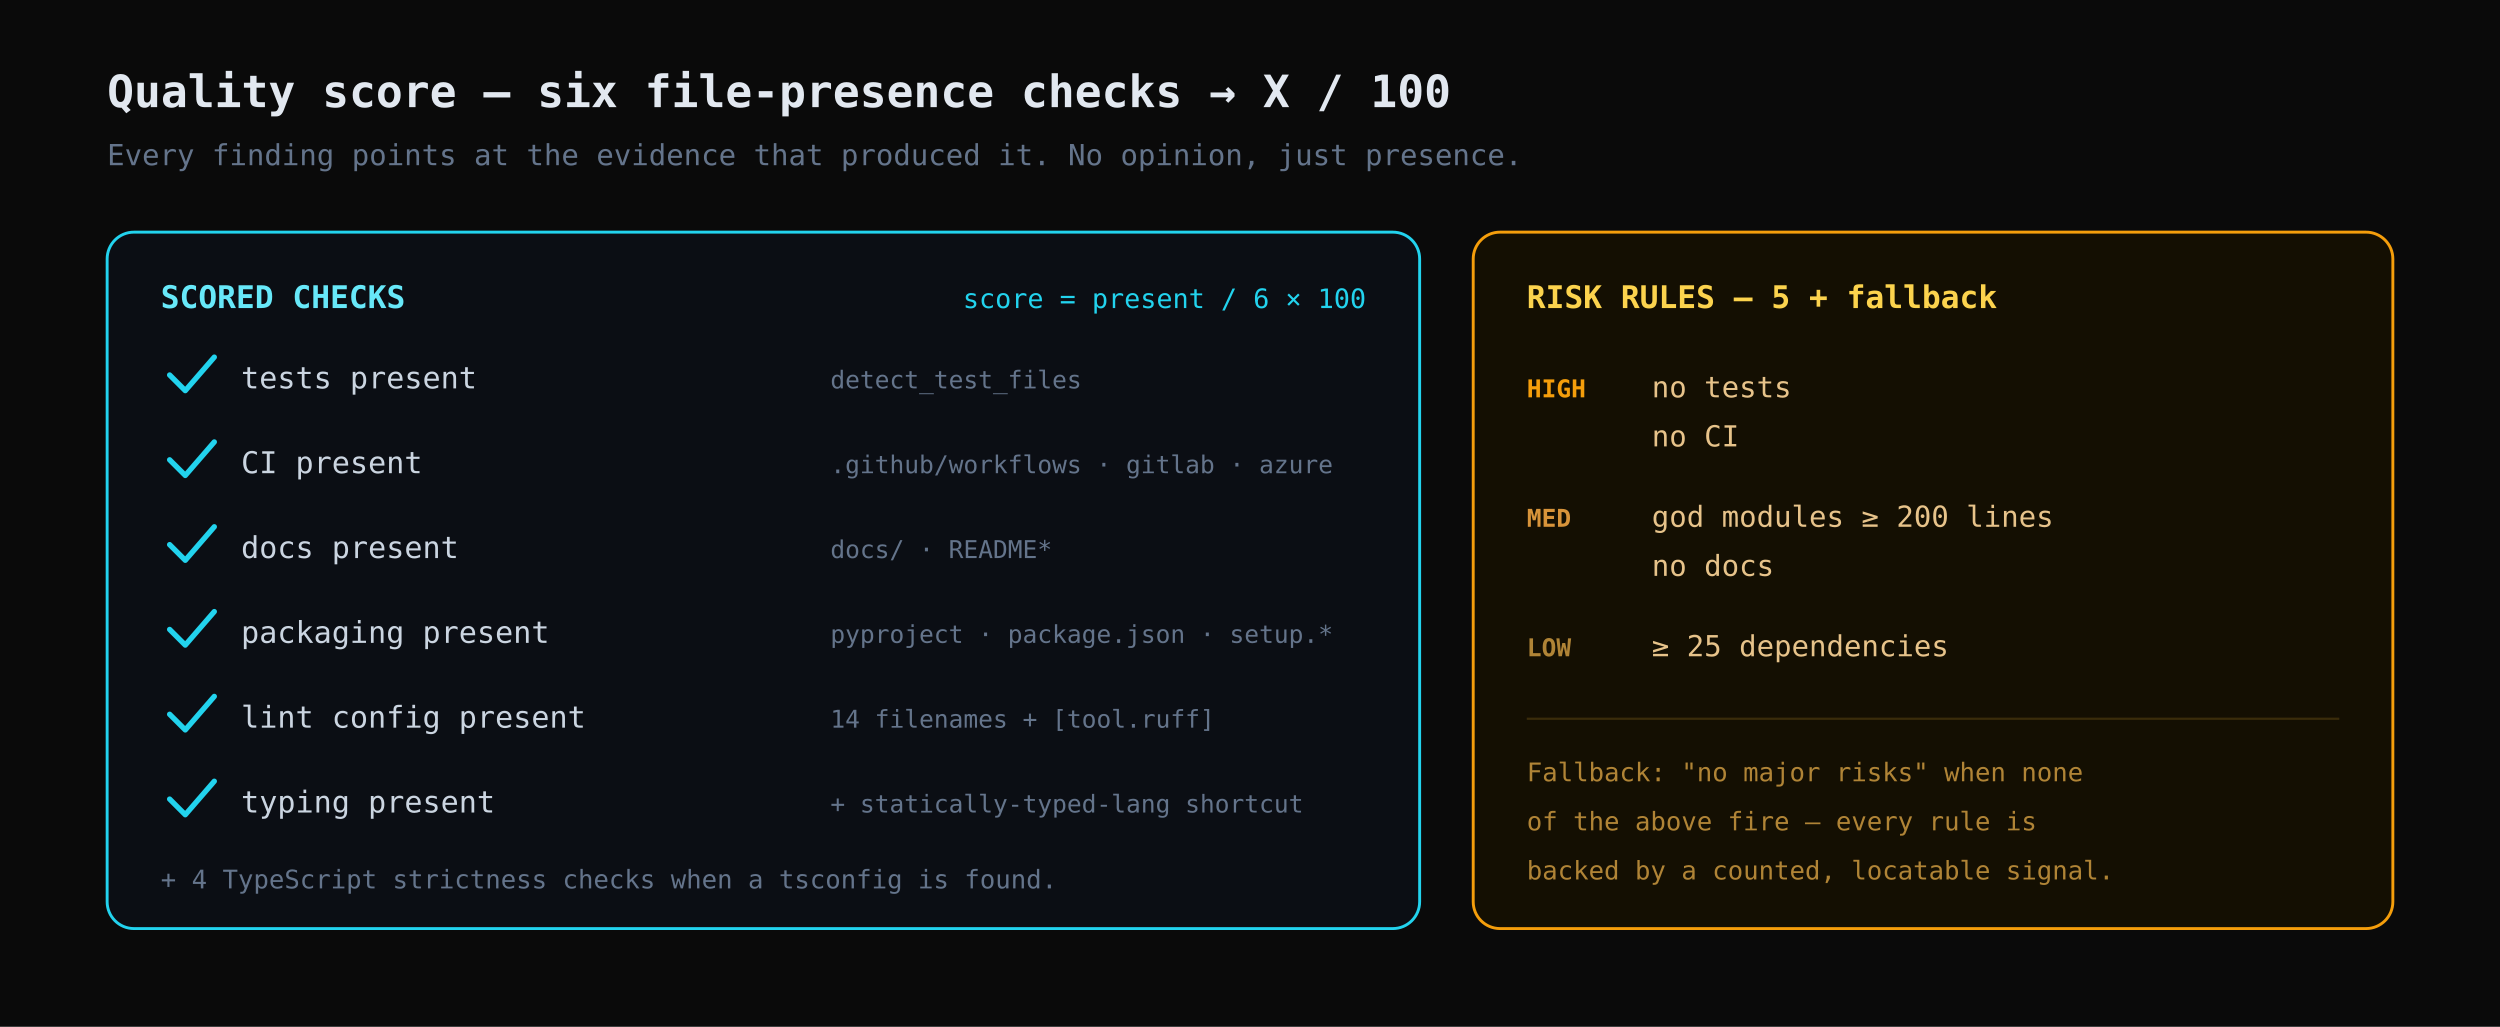
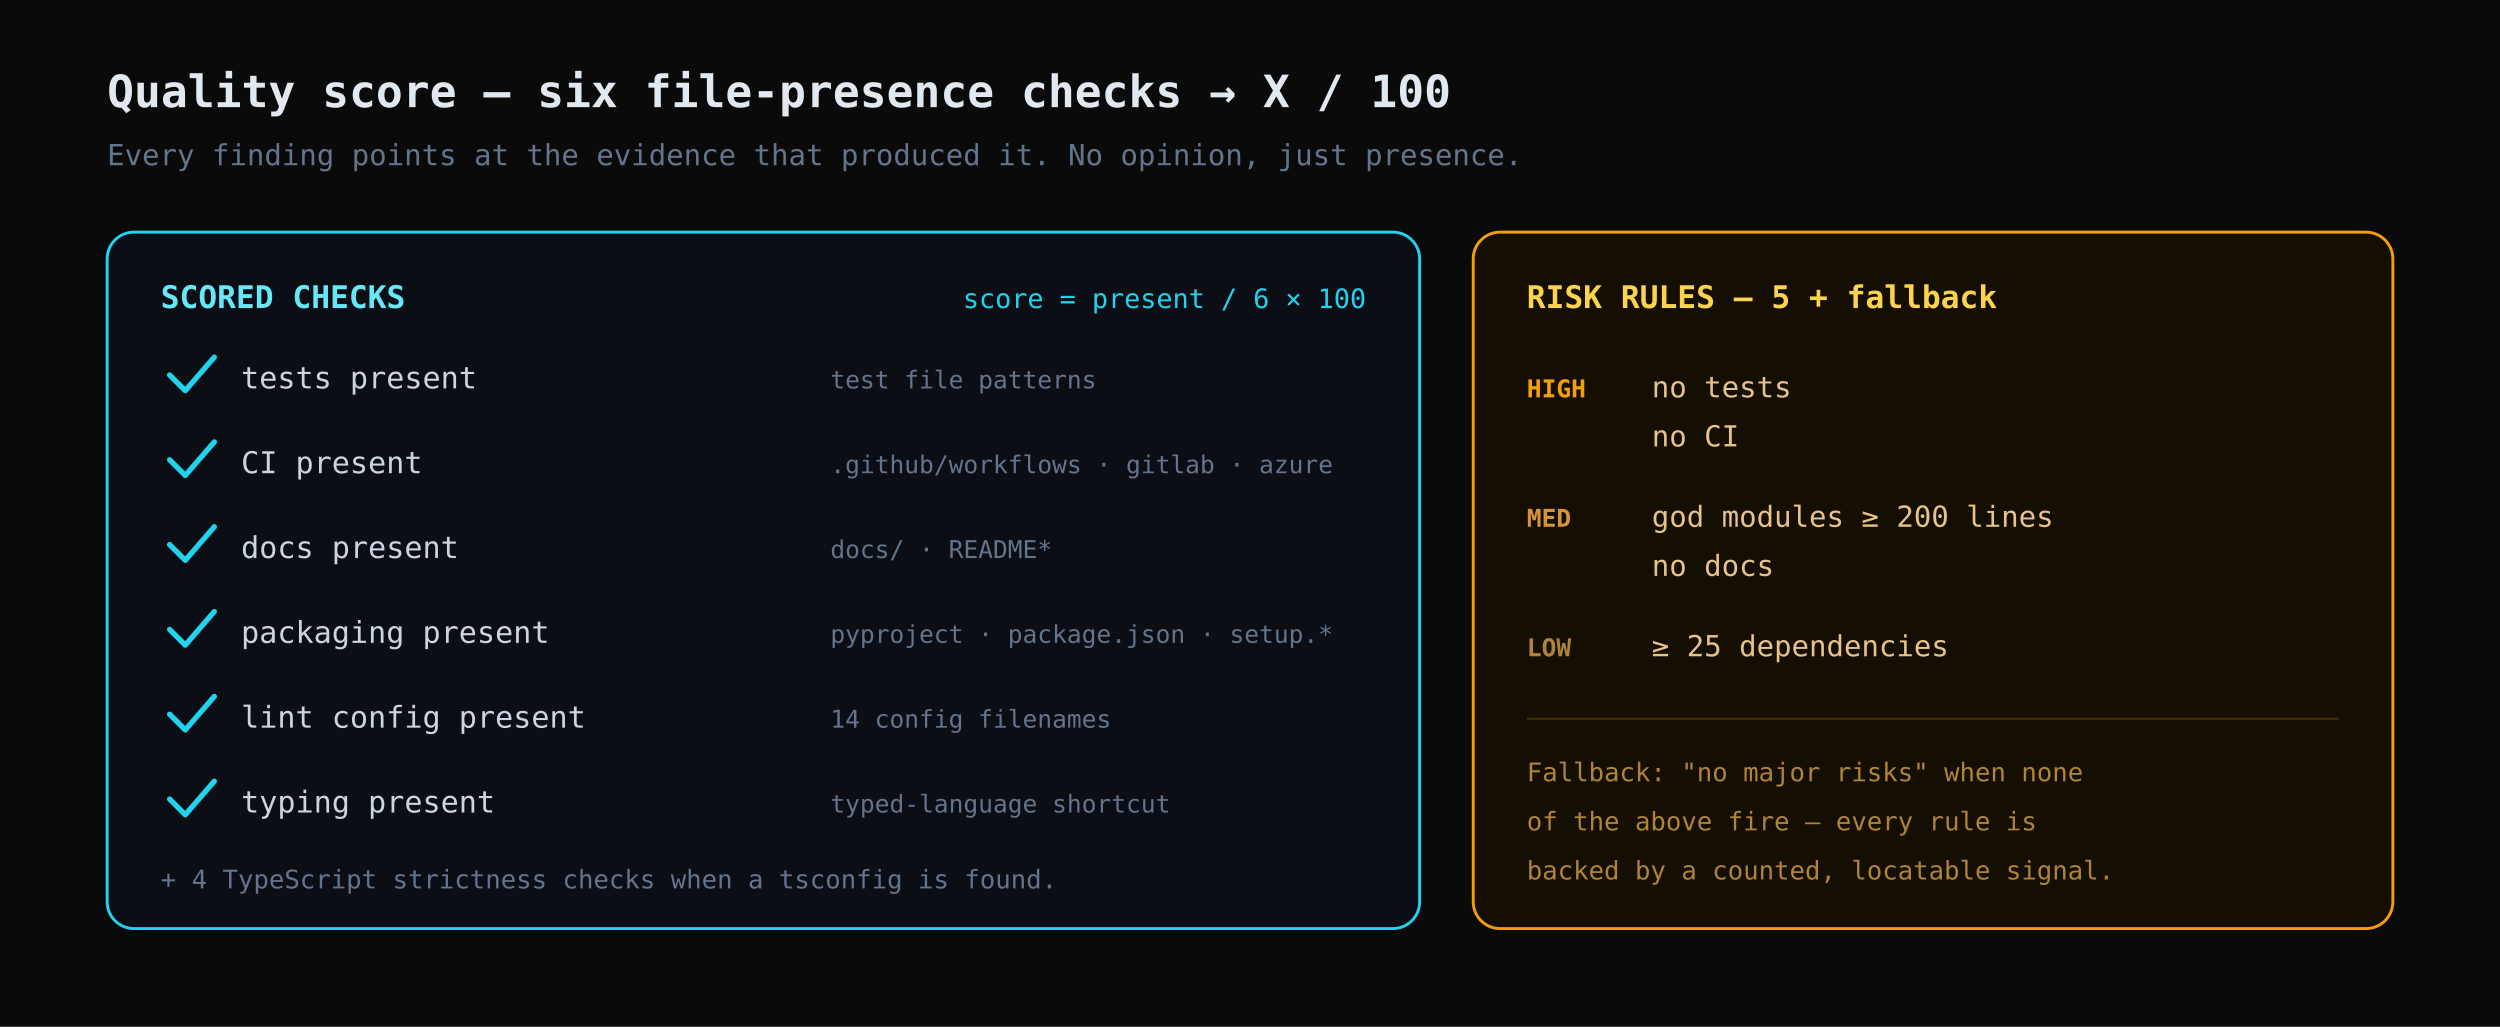
<svg xmlns="http://www.w3.org/2000/svg" width="1120" height="460" viewBox="0 0 1120 460" font-family="ui-monospace, SFMono-Regular, Menlo, monospace">
  <rect width="1120" height="460" fill="#0a0a0a" />
  <text x="48" y="48" fill="#e2e8f0" font-size="20" font-weight="700">Quality score — six file-presence checks → X / 100</text>
  <text x="48" y="74" fill="#64748b" font-size="13">Every finding points at the evidence that produced it. No opinion, just presence.</text>
  <rect x="48" y="104" width="588" height="312" rx="12" fill="#0b0e14" stroke="#22d3ee" stroke-width="1.3" />
  <text x="72" y="138" fill="#67e8f9" font-size="14" font-weight="700">SCORED CHECKS</text>
  <text x="612" y="138" text-anchor="end" fill="#22d3ee" font-size="12">score = present / 6 × 100</text>
  <g font-size="13.5">
    <g>
      <path d="M76 168 l7 7 l13 -15" fill="none" stroke="#22d3ee" stroke-width="2.4" stroke-linecap="round" stroke-linejoin="round" />
      <text x="108" y="174" fill="#cbd5e1">tests present</text>
-       <text x="372" y="174" fill="#64748b" font-size="11">detect_test_files</text>
+       <text x="372" y="174" fill="#64748b" font-size="11">test file patterns</text>
    </g>
    <g>
      <path d="M76 206 l7 7 l13 -15" fill="none" stroke="#22d3ee" stroke-width="2.4" stroke-linecap="round" stroke-linejoin="round" />
      <text x="108" y="212" fill="#cbd5e1">CI present</text>
      <text x="372" y="212" fill="#64748b" font-size="11">.github/workflows · gitlab · azure</text>
    </g>
    <g>
      <path d="M76 244 l7 7 l13 -15" fill="none" stroke="#22d3ee" stroke-width="2.4" stroke-linecap="round" stroke-linejoin="round" />
      <text x="108" y="250" fill="#cbd5e1">docs present</text>
      <text x="372" y="250" fill="#64748b" font-size="11">docs/ · README*</text>
    </g>
    <g>
      <path d="M76 282 l7 7 l13 -15" fill="none" stroke="#22d3ee" stroke-width="2.4" stroke-linecap="round" stroke-linejoin="round" />
      <text x="108" y="288" fill="#cbd5e1">packaging present</text>
      <text x="372" y="288" fill="#64748b" font-size="11">pyproject · package.json · setup.*</text>
    </g>
    <g>
      <path d="M76 320 l7 7 l13 -15" fill="none" stroke="#22d3ee" stroke-width="2.4" stroke-linecap="round" stroke-linejoin="round" />
      <text x="108" y="326" fill="#cbd5e1">lint config present</text>
-       <text x="372" y="326" fill="#64748b" font-size="11">14 filenames + [tool.ruff]</text>
+       <text x="372" y="326" fill="#64748b" font-size="11">14 config filenames</text>
    </g>
    <g>
      <path d="M76 358 l7 7 l13 -15" fill="none" stroke="#22d3ee" stroke-width="2.4" stroke-linecap="round" stroke-linejoin="round" />
      <text x="108" y="364" fill="#cbd5e1">typing present</text>
-       <text x="372" y="364" fill="#64748b" font-size="11">+ statically-typed-lang shortcut</text>
+       <text x="372" y="364" fill="#64748b" font-size="11">typed-language shortcut</text>
    </g>
  </g>
  <text x="72" y="398" fill="#64748b" font-size="11.5">+ 4 TypeScript strictness checks when a tsconfig is found.</text>
  <rect x="660" y="104" width="412" height="312" rx="12" fill="#140f02" stroke="#f59e0b" stroke-width="1.3" />
  <text x="684" y="138" fill="#fcd34d" font-size="14" font-weight="700">RISK RULES — 5 + fallback</text>
  <g font-size="13">
    <text x="684" y="178" fill="#f59e0b" font-size="11" font-weight="700">HIGH</text>
    <text x="740" y="178" fill="#e7c38a">no tests</text>
    <text x="740" y="200" fill="#e7c38a">no CI</text>
    <text x="684" y="236" fill="#d8943a" font-size="11" font-weight="700">MED</text>
    <text x="740" y="236" fill="#e7c38a">god modules ≥ 200 lines</text>
    <text x="740" y="258" fill="#e7c38a">no docs</text>
    <text x="684" y="294" fill="#b08436" font-size="11" font-weight="700">LOW</text>
    <text x="740" y="294" fill="#e7c38a">≥ 25 dependencies</text>
  </g>
  <line x1="684" y1="322" x2="1048" y2="322" stroke="#3a2c0a" stroke-width="1" />
  <text x="684" y="350" fill="#b08436" font-size="11.5">Fallback: "no major risks" when none</text>
  <text x="684" y="372" fill="#b08436" font-size="11.5">of the above fire — every rule is</text>
  <text x="684" y="394" fill="#b08436" font-size="11.5">backed by a counted, locatable signal.</text>
</svg>
